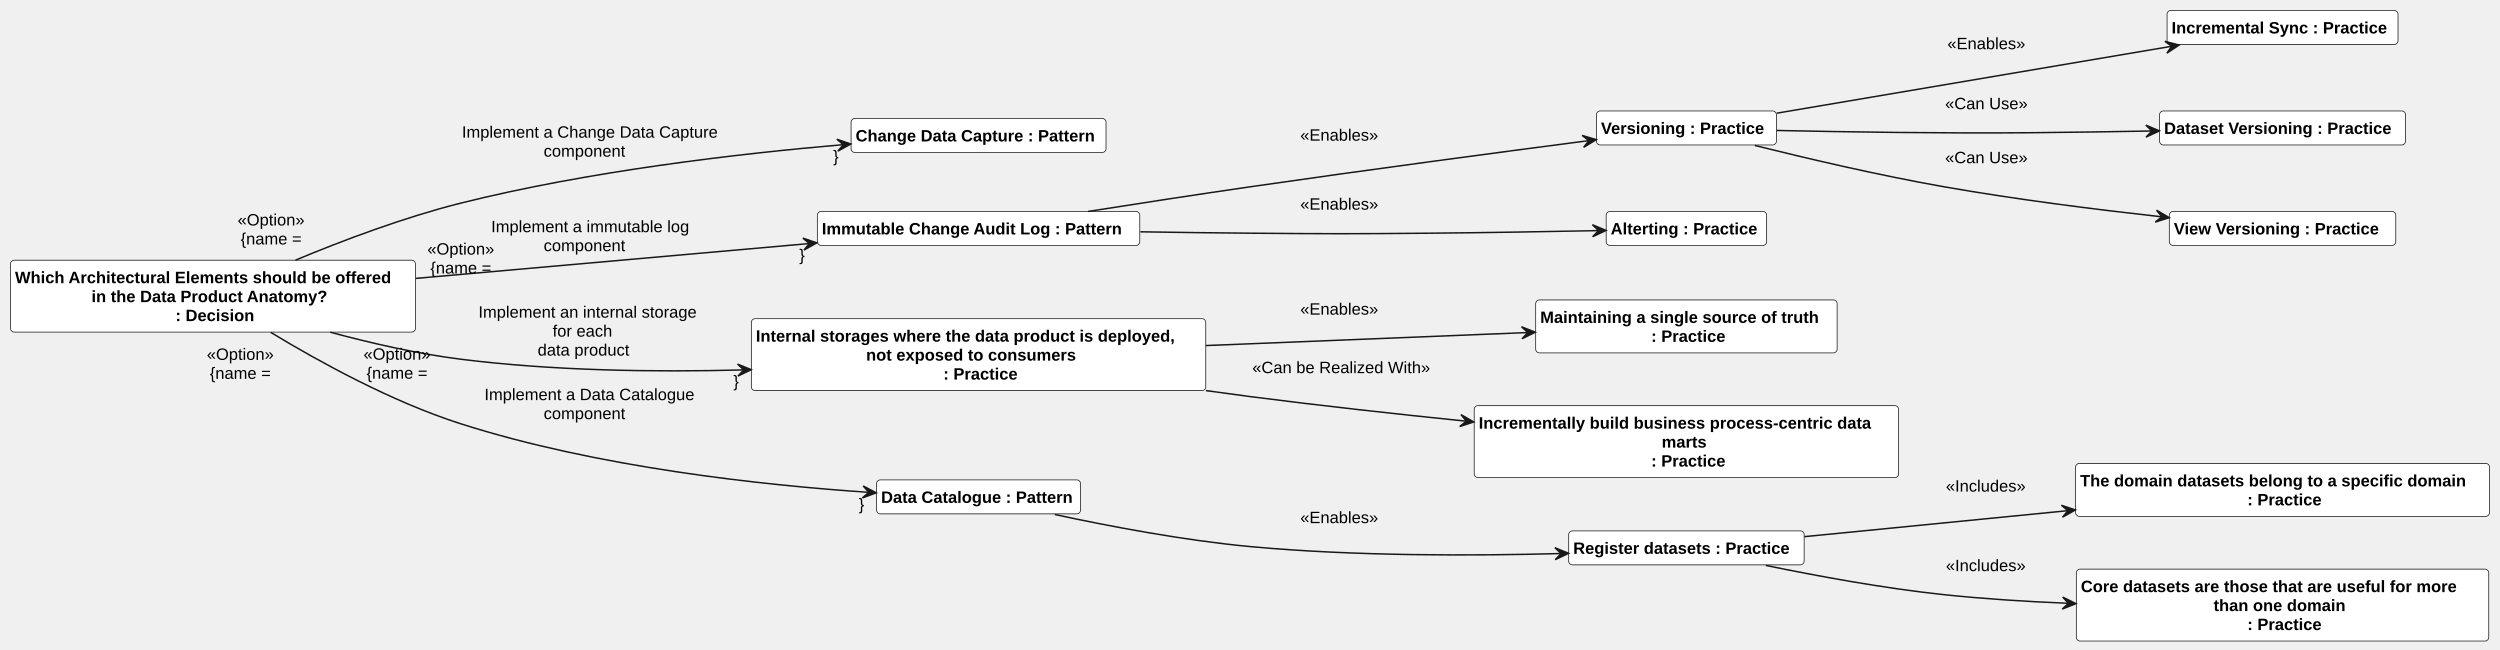
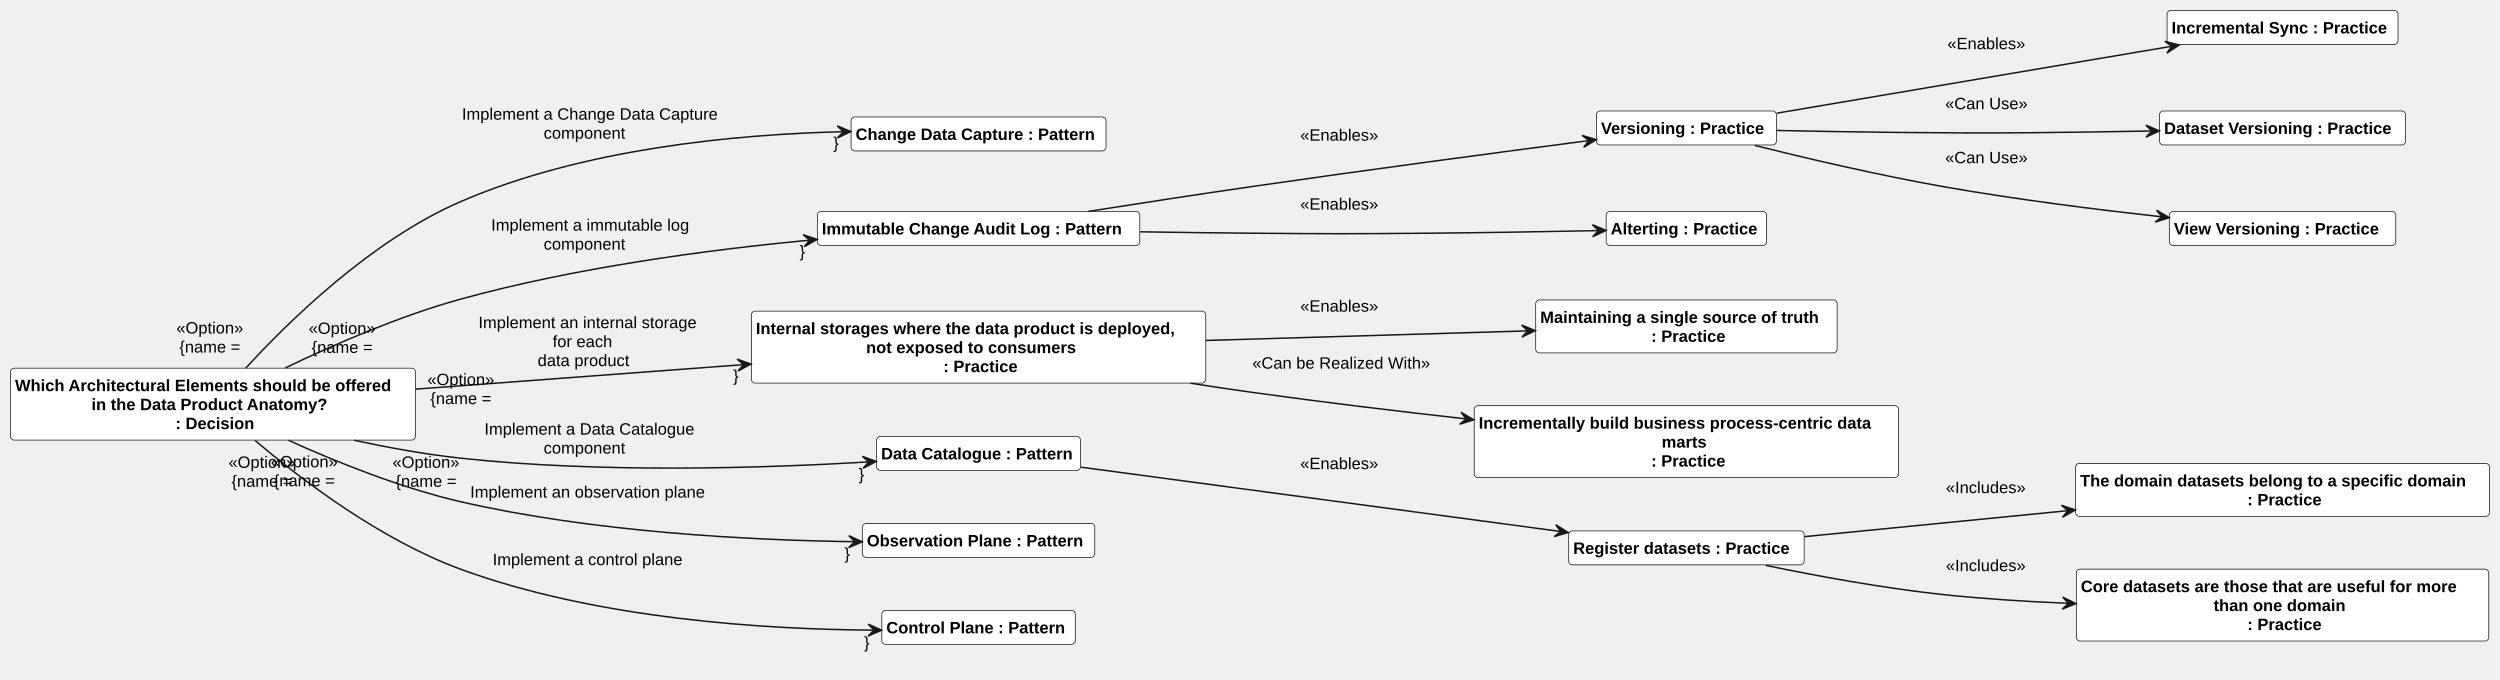
- <svg xmlns="http://www.w3.org/2000/svg" contentStyleType="text/css" height="433px" preserveAspectRatio="none" style="width:1667px;height:433px;background:#FFFFFF;" version="1.1" viewBox="0 0 1667 433" width="1667px" zoomAndPan="magnify">
+ <svg xmlns="http://www.w3.org/2000/svg" contentStyleType="text/css" height="453px" preserveAspectRatio="none" style="width:1667px;height:453px;background:#FFFFFF;" version="1.1" viewBox="0 0 1667 453" width="1667px" zoomAndPan="magnify">
  <defs />
  <g>
    <g id="elem___1_Which_Architectural_Elements_should_be_offered_in_the_Data_Product_Anatomy_">
-       <rect codeLine="9" fill="#FFFFFF" height="47.947" id="__1_Which_Architectural_Elements_should_be_offered_in_the_Data_Product_Anatomy_" rx="2.5" ry="2.5" style="stroke:#181818;stroke-width:0.5;" width="270" x="7" y="173.5" />
-       <text fill="#000000" font-family="Arial" font-size="11" font-weight="bold" lengthAdjust="spacing" textLength="264" x="10" y="188.818">Which Architectural Elements should be offered</text>
-       <text fill="#000000" font-family="Arial" font-size="11" font-weight="bold" lengthAdjust="spacing" textLength="162" x="61" y="201.467">in the Data Product Anatomy?</text>
-       <text fill="#000000" font-family="Arial" font-size="11" font-weight="bold" lengthAdjust="spacing" textLength="53" x="117" y="214.116">: Decision</text>
+       <rect codeLine="9" fill="#FFFFFF" height="47.947" id="__1_Which_Architectural_Elements_should_be_offered_in_the_Data_Product_Anatomy_" rx="2.5" ry="2.5" style="stroke:#181818;stroke-width:0.5;" width="270" x="7" y="245.5" />
+       <text fill="#000000" font-family="Arial" font-size="11" font-weight="bold" lengthAdjust="spacing" textLength="264" x="10" y="260.818">Which Architectural Elements should be offered</text>
+       <text fill="#000000" font-family="Arial" font-size="11" font-weight="bold" lengthAdjust="spacing" textLength="162" x="61" y="273.467">in the Data Product Anatomy?</text>
+       <text fill="#000000" font-family="Arial" font-size="11" font-weight="bold" lengthAdjust="spacing" textLength="53" x="117" y="286.116">: Decision</text>
    </g>
    <g id="elem___2_Change_Data_Capture">
-       <rect codeLine="10" fill="#FFFFFF" height="22.649" id="__2_Change_Data_Capture" rx="2.5" ry="2.5" style="stroke:#181818;stroke-width:0.5;" width="170" x="567.5" y="79" />
-       <text fill="#000000" font-family="Arial" font-size="11" font-weight="bold" lengthAdjust="spacing" textLength="164" x="570.5" y="94.318">Change Data Capture : Pattern</text>
+       <rect codeLine="10" fill="#FFFFFF" height="22.649" id="__2_Change_Data_Capture" rx="2.5" ry="2.5" style="stroke:#181818;stroke-width:0.5;" width="170" x="567.5" y="78" />
+       <text fill="#000000" font-family="Arial" font-size="11" font-weight="bold" lengthAdjust="spacing" textLength="164" x="570.5" y="93.318">Change Data Capture : Pattern</text>
    </g>
    <g id="elem___3_Immutable_Change_Audit_Log">
      <rect codeLine="11" fill="#FFFFFF" height="22.649" id="__3_Immutable_Change_Audit_Log" rx="2.5" ry="2.5" style="stroke:#181818;stroke-width:0.5;" width="215" x="545" y="141" />
      <text fill="#000000" font-family="Arial" font-size="11" font-weight="bold" lengthAdjust="spacing" textLength="209" x="548" y="156.318">Immutable Change Audit Log : Pattern</text>
    </g>
    <g id="elem___4_Versioning">
      <rect codeLine="12" fill="#FFFFFF" height="22.649" id="__4_Versioning" rx="2.5" ry="2.5" style="stroke:#181818;stroke-width:0.5;" width="120" x="1064.5" y="74" />
      <text fill="#000000" font-family="Arial" font-size="11" font-weight="bold" lengthAdjust="spacing" textLength="114" x="1067.5" y="89.318">Versioning : Practice</text>
    </g>
    <g id="elem___5_Incremental_Sync">
      <rect codeLine="13" fill="#FFFFFF" height="22.649" id="__5_Incremental_Sync" rx="2.5" ry="2.5" style="stroke:#181818;stroke-width:0.5;" width="154" x="1445" y="7" />
      <text fill="#000000" font-family="Arial" font-size="11" font-weight="bold" lengthAdjust="spacing" textLength="148" x="1448" y="22.318">Incremental Sync : Practice</text>
    </g>
    <g id="elem___6_Dataset_Versioning">
      <rect codeLine="14" fill="#FFFFFF" height="22.649" id="__6_Dataset_Versioning" rx="2.5" ry="2.5" style="stroke:#181818;stroke-width:0.5;" width="164" x="1440" y="74" />
      <text fill="#000000" font-family="Arial" font-size="11" font-weight="bold" lengthAdjust="spacing" textLength="158" x="1443" y="89.318">Dataset Versioning : Practice</text>
    </g>
    <g id="elem___7_View_Versioning">
      <rect codeLine="15" fill="#FFFFFF" height="22.649" id="__7_View_Versioning" rx="2.5" ry="2.5" style="stroke:#181818;stroke-width:0.5;" width="151" x="1446.5" y="141" />
      <text fill="#000000" font-family="Arial" font-size="11" font-weight="bold" lengthAdjust="spacing" textLength="145" x="1449.5" y="156.318">View Versioning : Practice</text>
    </g>
    <g id="elem___8_Alterting">
      <rect codeLine="16" fill="#FFFFFF" height="22.649" id="__8_Alterting" rx="2.5" ry="2.5" style="stroke:#181818;stroke-width:0.5;" width="107" x="1071" y="141" />
      <text fill="#000000" font-family="Arial" font-size="11" font-weight="bold" lengthAdjust="spacing" textLength="101" x="1074" y="156.318">Alterting : Practice</text>
    </g>
    <g id="elem___9_Internal_storages_where_the_data_product_is_deployed__not_exposed_to_consumers">
-       <rect codeLine="17" fill="#FFFFFF" height="47.947" id="__9_Internal_storages_where_the_data_product_is_deployed__not_exposed_to_consumers" rx="2.5" ry="2.5" style="stroke:#181818;stroke-width:0.5;" width="303" x="501" y="212.5" />
-       <text fill="#000000" font-family="Arial" font-size="11" font-weight="bold" lengthAdjust="spacing" textLength="297" x="504" y="227.818">Internal storages where the data product is deployed,</text>
-       <text fill="#000000" font-family="Arial" font-size="11" font-weight="bold" lengthAdjust="spacing" textLength="150" x="577.5" y="240.467">not exposed to consumers</text>
-       <text fill="#000000" font-family="Arial" font-size="11" font-weight="bold" lengthAdjust="spacing" textLength="50" x="629" y="253.116">: Practice</text>
+       <rect codeLine="17" fill="#FFFFFF" height="47.947" id="__9_Internal_storages_where_the_data_product_is_deployed__not_exposed_to_consumers" rx="2.5" ry="2.5" style="stroke:#181818;stroke-width:0.5;" width="303" x="501" y="207.5" />
+       <text fill="#000000" font-family="Arial" font-size="11" font-weight="bold" lengthAdjust="spacing" textLength="297" x="504" y="222.818">Internal storages where the data product is deployed,</text>
+       <text fill="#000000" font-family="Arial" font-size="11" font-weight="bold" lengthAdjust="spacing" textLength="150" x="577.5" y="235.467">not exposed to consumers</text>
+       <text fill="#000000" font-family="Arial" font-size="11" font-weight="bold" lengthAdjust="spacing" textLength="50" x="629" y="248.116">: Practice</text>
    </g>
    <g id="elem___10_Maintaining_a_single_source_of_truth">
      <rect codeLine="18" fill="#FFFFFF" height="35.298" id="__10_Maintaining_a_single_source_of_truth" rx="2.5" ry="2.5" style="stroke:#181818;stroke-width:0.5;" width="201" x="1024" y="200" />
      <text fill="#000000" font-family="Arial" font-size="11" font-weight="bold" lengthAdjust="spacing" textLength="195" x="1027" y="215.318">Maintaining a single source of truth</text>
      <text fill="#000000" font-family="Arial" font-size="11" font-weight="bold" lengthAdjust="spacing" textLength="50" x="1101" y="227.967">: Practice</text>
    </g>
    <g id="elem___11_Incrementally_build_business_process_centric_data_marts">
      <rect codeLine="19" fill="#FFFFFF" height="47.947" id="__11_Incrementally_build_business_process_centric_data_marts" rx="2.5" ry="2.5" style="stroke:#181818;stroke-width:0.5;" width="283" x="983" y="270.5" />
      <text fill="#000000" font-family="Arial" font-size="11" font-weight="bold" lengthAdjust="spacing" textLength="277" x="986" y="285.818">Incrementally build business process-centric data</text>
      <text fill="#000000" font-family="Arial" font-size="11" font-weight="bold" lengthAdjust="spacing" textLength="33" x="1108" y="298.467">marts</text>
      <text fill="#000000" font-family="Arial" font-size="11" font-weight="bold" lengthAdjust="spacing" textLength="50" x="1101" y="311.116">: Practice</text>
    </g>
    <g id="elem___12_Data_Catalogue">
-       <rect codeLine="20" fill="#FFFFFF" height="22.649" id="__12_Data_Catalogue" rx="2.5" ry="2.5" style="stroke:#181818;stroke-width:0.5;" width="136" x="584.5" y="320" />
-       <text fill="#000000" font-family="Arial" font-size="11" font-weight="bold" lengthAdjust="spacing" textLength="130" x="587.5" y="335.318">Data Catalogue : Pattern</text>
+       <rect codeLine="20" fill="#FFFFFF" height="22.649" id="__12_Data_Catalogue" rx="2.5" ry="2.5" style="stroke:#181818;stroke-width:0.5;" width="136" x="584.5" y="291" />
+       <text fill="#000000" font-family="Arial" font-size="11" font-weight="bold" lengthAdjust="spacing" textLength="130" x="587.5" y="306.318">Data Catalogue : Pattern</text>
    </g>
    <g id="elem___13_Register_datasets">
      <rect codeLine="21" fill="#FFFFFF" height="22.649" id="__13_Register_datasets" rx="2.5" ry="2.5" style="stroke:#181818;stroke-width:0.5;" width="157" x="1046" y="354" />
      <text fill="#000000" font-family="Arial" font-size="11" font-weight="bold" lengthAdjust="spacing" textLength="151" x="1049" y="369.318">Register datasets : Practice</text>
    </g>
    <g id="elem___14_The_domain_datasets_belong_to_a_specific_domain">
      <rect codeLine="22" fill="#FFFFFF" height="35.298" id="__14_The_domain_datasets_belong_to_a_specific_domain" rx="2.5" ry="2.5" style="stroke:#181818;stroke-width:0.5;" width="276" x="1384" y="309" />
      <text fill="#000000" font-family="Arial" font-size="11" font-weight="bold" lengthAdjust="spacing" textLength="270" x="1387" y="324.318">The domain datasets belong to a specific domain</text>
      <text fill="#000000" font-family="Arial" font-size="11" font-weight="bold" lengthAdjust="spacing" textLength="50" x="1498.5" y="336.967">: Practice</text>
    </g>
    <g id="elem___15_Core_datasets_are_those_that_are_useful_for_more_than_one_domain">
      <rect codeLine="23" fill="#FFFFFF" height="47.947" id="__15_Core_datasets_are_those_that_are_useful_for_more_than_one_domain" rx="2.5" ry="2.5" style="stroke:#181818;stroke-width:0.5;" width="275" x="1384.5" y="379.5" />
      <text fill="#000000" font-family="Arial" font-size="11" font-weight="bold" lengthAdjust="spacing" textLength="269" x="1387.5" y="394.818">Core datasets are those that are useful for more</text>
      <text fill="#000000" font-family="Arial" font-size="11" font-weight="bold" lengthAdjust="spacing" textLength="92" x="1476" y="407.467">than one domain</text>
      <text fill="#000000" font-family="Arial" font-size="11" font-weight="bold" lengthAdjust="spacing" textLength="50" x="1498.5" y="420.116">: Practice</text>
    </g>
+     <g id="elem___16_Observation_Plane">
+       <rect codeLine="24" fill="#FFFFFF" height="22.649" id="__16_Observation_Plane" rx="2.5" ry="2.5" style="stroke:#181818;stroke-width:0.5;" width="155" x="575" y="349" />
+       <text fill="#000000" font-family="Arial" font-size="11" font-weight="bold" lengthAdjust="spacing" textLength="149" x="578" y="364.318">Observation Plane : Pattern</text>
+     </g>
+     <g id="elem___17_Control_Plane">
+       <rect codeLine="25" fill="#FFFFFF" height="22.649" id="__17_Control_Plane" rx="2.5" ry="2.5" style="stroke:#181818;stroke-width:0.5;" width="129" x="588" y="407" />
+       <text fill="#000000" font-family="Arial" font-size="11" font-weight="bold" lengthAdjust="spacing" textLength="123" x="591" y="422.318">Control Plane : Pattern</text>
+     </g>
    <g id="link___1_Which_Architectural_Elements_should_be_offered_in_the_Data_Product_Anatomy____2_Change_Data_Capture">
-       <path codeLine="24" d="M197.03,173.45 C228.53,160.35 269.36,144.94 307,135.5 C392.27,114.12 492.12,102.5 562.3,96.45 " fill="none" id="__1_Which_Architectural_Elements_should_be_offered_in_the_Data_Product_Anatomy_-to-__2_Change_Data_Capture" style="stroke:#181818;stroke-width:1.0;" />
-       <polygon fill="#181818" points="567.3,96.03,557.99,92.816,562.318,96.458,558.676,100.786,567.3,96.03" style="stroke:#181818;stroke-width:1.0;" />
-       <text fill="#000000" font-family="Arial" font-size="11" lengthAdjust="spacing" textLength="162" x="308" y="91.818">Implement a Change Data Capture</text>
-       <text fill="#000000" font-family="Arial" font-size="11" lengthAdjust="spacing" textLength="53" x="362.5" y="104.467">component</text>
-       <text fill="#000000" font-family="Arial" font-size="11" lengthAdjust="spacing" textLength="43" x="158.437" y="150.356">«Option»</text>
-       <text fill="#000000" font-family="Arial" font-size="11" lengthAdjust="spacing" textLength="39" x="160.437" y="163.005">{name =</text>
-       <text fill="#000000" font-family="Arial" font-size="11" lengthAdjust="spacing" textLength="4" x="555.534" y="107.983">}</text>
-       <text fill="#000000" font-family="Arial" font-size="11" lengthAdjust="spacing" textLength="3" x="556.034" y="120.632"> </text>
+       <path codeLine="26" d="M163.84,245.49 C192.58,214.14 247.63,160.25 307,134.5 C388.6,99.1 490.5,89.55 562.23,87.82 " fill="none" id="__1_Which_Architectural_Elements_should_be_offered_in_the_Data_Product_Anatomy_-to-__2_Change_Data_Capture" style="stroke:#181818;stroke-width:1.0;" />
+       <polygon fill="#181818" points="567.35,87.71,558.261,83.917,562.351,87.824,558.444,91.915,567.35,87.71" style="stroke:#181818;stroke-width:1.0;" />
+       <text fill="#000000" font-family="Arial" font-size="11" lengthAdjust="spacing" textLength="162" x="308" y="79.818">Implement a Change Data Capture</text>
+       <text fill="#000000" font-family="Arial" font-size="11" lengthAdjust="spacing" textLength="53" x="362.5" y="92.467">component</text>
+       <text fill="#000000" font-family="Arial" font-size="11" lengthAdjust="spacing" textLength="43" x="117.572" y="222.405">«Option»</text>
+       <text fill="#000000" font-family="Arial" font-size="11" lengthAdjust="spacing" textLength="39" x="119.572" y="235.054">{name =</text>
+       <text fill="#000000" font-family="Arial" font-size="11" lengthAdjust="spacing" textLength="4" x="555.588" y="99.011">}</text>
+       <text fill="#000000" font-family="Arial" font-size="11" lengthAdjust="spacing" textLength="3" x="556.088" y="111.66"> </text>
    </g>
    <g id="link___1_Which_Architectural_Elements_should_be_offered_in_the_Data_Product_Anatomy____3_Immutable_Change_Audit_Log">
-       <path codeLine="25" d="M277.27,185.62 C359.04,178.38 462.29,169.24 539.62,162.4 " fill="none" id="__1_Which_Architectural_Elements_should_be_offered_in_the_Data_Product_Anatomy_-to-__3_Immutable_Change_Audit_Log" style="stroke:#181818;stroke-width:1.0;" />
-       <polygon fill="#181818" points="544.67,161.95,535.351,158.762,539.69,162.392,536.059,166.731,544.67,161.95" style="stroke:#181818;stroke-width:1.0;" />
-       <text fill="#000000" font-family="Arial" font-size="11" lengthAdjust="spacing" textLength="123" x="327.5" y="154.818">Implement a immutable log</text>
-       <text fill="#000000" font-family="Arial" font-size="11" lengthAdjust="spacing" textLength="53" x="362.5" y="167.467">component</text>
-       <text fill="#000000" font-family="Arial" font-size="11" lengthAdjust="spacing" textLength="43" x="284.936" y="169.766">«Option»</text>
-       <text fill="#000000" font-family="Arial" font-size="11" lengthAdjust="spacing" textLength="39" x="286.936" y="182.414">{name =</text>
-       <text fill="#000000" font-family="Arial" font-size="11" lengthAdjust="spacing" textLength="4" x="532.948" y="173.834">}</text>
-       <text fill="#000000" font-family="Arial" font-size="11" lengthAdjust="spacing" textLength="3" x="533.448" y="186.483"> </text>
+       <path codeLine="27" d="M190.22,245.33 C222.35,229.9 266.27,210.75 307,199.5 C383.13,178.47 471.43,166.66 539.57,160.14 " fill="none" id="__1_Which_Architectural_Elements_should_be_offered_in_the_Data_Product_Anatomy_-to-__3_Immutable_Change_Audit_Log" style="stroke:#181818;stroke-width:1.0;" />
+       <polygon fill="#181818" points="544.86,159.64,535.523,156.505,539.882,160.111,536.277,164.47,544.86,159.64" style="stroke:#181818;stroke-width:1.0;" />
+       <text fill="#000000" font-family="Arial" font-size="11" lengthAdjust="spacing" textLength="123" x="327.5" y="153.818">Implement a immutable log</text>
+       <text fill="#000000" font-family="Arial" font-size="11" lengthAdjust="spacing" textLength="53" x="362.5" y="166.467">component</text>
+       <text fill="#000000" font-family="Arial" font-size="11" lengthAdjust="spacing" textLength="43" x="205.799" y="222.665">«Option»</text>
+       <text fill="#000000" font-family="Arial" font-size="11" lengthAdjust="spacing" textLength="39" x="207.799" y="235.314">{name =</text>
+       <text fill="#000000" font-family="Arial" font-size="11" lengthAdjust="spacing" textLength="4" x="533.151" y="171.362">}</text>
+       <text fill="#000000" font-family="Arial" font-size="11" lengthAdjust="spacing" textLength="3" x="533.651" y="184.011"> </text>
    </g>
    <g id="link___1_Which_Architectural_Elements_should_be_offered_in_the_Data_Product_Anatomy____9_Internal_storages_where_the_data_product_is_deployed__not_exposed_to_consumers">
-       <path codeLine="26" d="M220.23,221.52 C247.38,228.83 278.28,235.88 307,239.5 C368.35,247.23 436.33,248.23 495.58,246.67 " fill="none" id="__1_Which_Architectural_Elements_should_be_offered_in_the_Data_Product_Anatomy_-to-__9_Internal_storages_where_the_data_product_is_deployed__not_exposed_to_consumers" style="stroke:#181818;stroke-width:1.0;" />
-       <polygon fill="#181818" points="500.92,246.52,491.809,242.779,495.922,246.663,492.038,250.775,500.92,246.52" style="stroke:#181818;stroke-width:1.0;" />
-       <text fill="#000000" font-family="Arial" font-size="11" lengthAdjust="spacing" textLength="140" x="319" y="211.818">Implement an internal storage</text>
-       <text fill="#000000" font-family="Arial" font-size="11" lengthAdjust="spacing" textLength="41" x="368.5" y="224.467">for each</text>
-       <text fill="#000000" font-family="Arial" font-size="11" lengthAdjust="spacing" textLength="61" x="358.5" y="237.116">data product</text>
-       <text fill="#000000" font-family="Arial" font-size="11" lengthAdjust="spacing" textLength="43" x="242.374" y="239.865">«Option»</text>
-       <text fill="#000000" font-family="Arial" font-size="11" lengthAdjust="spacing" textLength="39" x="244.374" y="252.514">{name =</text>
-       <text fill="#000000" font-family="Arial" font-size="11" lengthAdjust="spacing" textLength="4" x="489.001" y="258.008">}</text>
-       <text fill="#000000" font-family="Arial" font-size="11" lengthAdjust="spacing" textLength="3" x="489.501" y="270.657"> </text>
+       <path codeLine="28" d="M277.27,259.46 C344.36,254.45 425.92,248.35 495.76,243.14 " fill="none" id="__1_Which_Architectural_Elements_should_be_offered_in_the_Data_Product_Anatomy_-to-__9_Internal_storages_where_the_data_product_is_deployed__not_exposed_to_consumers" style="stroke:#181818;stroke-width:1.0;" />
+       <polygon fill="#181818" points="500.76,242.76,491.488,239.44,495.774,243.131,492.082,247.418,500.76,242.76" style="stroke:#181818;stroke-width:1.0;" />
+       <text fill="#000000" font-family="Arial" font-size="11" lengthAdjust="spacing" textLength="140" x="319" y="218.818">Implement an internal storage</text>
+       <text fill="#000000" font-family="Arial" font-size="11" lengthAdjust="spacing" textLength="41" x="368.5" y="231.467">for each</text>
+       <text fill="#000000" font-family="Arial" font-size="11" lengthAdjust="spacing" textLength="61" x="358.5" y="244.116">data product</text>
+       <text fill="#000000" font-family="Arial" font-size="11" lengthAdjust="spacing" textLength="43" x="284.936" y="256.8">«Option»</text>
+       <text fill="#000000" font-family="Arial" font-size="11" lengthAdjust="spacing" textLength="39" x="286.936" y="269.449">{name =</text>
+       <text fill="#000000" font-family="Arial" font-size="11" lengthAdjust="spacing" textLength="4" x="488.833" y="254.312">}</text>
+       <text fill="#000000" font-family="Arial" font-size="11" lengthAdjust="spacing" textLength="3" x="489.333" y="266.961"> </text>
    </g>
    <g id="link___1_Which_Architectural_Elements_should_be_offered_in_the_Data_Product_Anatomy____12_Data_Catalogue">
-       <path codeLine="27" d="M180.5,221.61 C212.75,241.18 261.19,267.84 307,282.5 C398.16,311.68 508.45,323.51 579.26,328.29 " fill="none" id="__1_Which_Architectural_Elements_should_be_offered_in_the_Data_Product_Anatomy_-to-__12_Data_Catalogue" style="stroke:#181818;stroke-width:1.0;" />
-       <polygon fill="#181818" points="584.29,328.62,575.572,324.038,579.301,328.292,575.047,332.021,584.29,328.62" style="stroke:#181818;stroke-width:1.0;" />
-       <text fill="#000000" font-family="Arial" font-size="11" lengthAdjust="spacing" textLength="132" x="323" y="266.818">Implement a Data Catalogue</text>
-       <text fill="#000000" font-family="Arial" font-size="11" lengthAdjust="spacing" textLength="53" x="362.5" y="279.467">component</text>
-       <text fill="#000000" font-family="Arial" font-size="11" lengthAdjust="spacing" textLength="43" x="137.891" y="239.975">«Option»</text>
-       <text fill="#000000" font-family="Arial" font-size="11" lengthAdjust="spacing" textLength="39" x="139.891" y="252.624">{name =</text>
-       <text fill="#000000" font-family="Arial" font-size="11" lengthAdjust="spacing" textLength="4" x="572.611" y="340.026">}</text>
-       <text fill="#000000" font-family="Arial" font-size="11" lengthAdjust="spacing" textLength="3" x="573.111" y="352.675"> </text>
+       <path codeLine="29" d="M236.09,293.58 C259.11,298.52 283.82,302.98 307,305.5 C400.45,315.63 508.99,312.19 578.88,308.03 " fill="none" id="__1_Which_Architectural_Elements_should_be_offered_in_the_Data_Product_Anatomy_-to-__12_Data_Catalogue" style="stroke:#181818;stroke-width:1.0;" />
+       <polygon fill="#181818" points="584.26,307.7,575.026,304.274,579.27,308.015,575.529,312.258,584.26,307.7" style="stroke:#181818;stroke-width:1.0;" />
+       <text fill="#000000" font-family="Arial" font-size="11" lengthAdjust="spacing" textLength="132" x="323" y="289.818">Implement a Data Catalogue</text>
+       <text fill="#000000" font-family="Arial" font-size="11" lengthAdjust="spacing" textLength="53" x="362.5" y="302.467">component</text>
+       <text fill="#000000" font-family="Arial" font-size="11" lengthAdjust="spacing" textLength="43" x="261.703" y="311.938">«Option»</text>
+       <text fill="#000000" font-family="Arial" font-size="11" lengthAdjust="spacing" textLength="39" x="263.703" y="324.587">{name =</text>
+       <text fill="#000000" font-family="Arial" font-size="11" lengthAdjust="spacing" textLength="4" x="572.577" y="319.989">}</text>
+       <text fill="#000000" font-family="Arial" font-size="11" lengthAdjust="spacing" textLength="3" x="573.077" y="332.638"> </text>
+     </g>
+     <g id="link___1_Which_Architectural_Elements_should_be_offered_in_the_Data_Product_Anatomy____16_Observation_Plane">
+       <path codeLine="30" d="M192.35,293.6 C224.27,308.04 267.16,325.32 307,334.5 C395.33,354.84 499.43,360.22 569.89,361.22 " fill="none" id="__1_Which_Architectural_Elements_should_be_offered_in_the_Data_Product_Anatomy_-to-__16_Observation_Plane" style="stroke:#181818;stroke-width:1.0;" />
+       <polygon fill="#181818" points="574.91,361.29,565.968,357.162,569.91,361.219,565.854,365.161,574.91,361.29" style="stroke:#181818;stroke-width:1.0;" />
+       <text fill="#000000" font-family="Arial" font-size="11" lengthAdjust="spacing" textLength="151" x="313.5" y="331.818">Implement an observation plane</text>
+       <text fill="#000000" font-family="Arial" font-size="11" lengthAdjust="spacing" textLength="43" x="152.333" y="311.962">«Option»</text>
+       <text fill="#000000" font-family="Arial" font-size="11" lengthAdjust="spacing" textLength="39" x="154.333" y="324.611">{name =</text>
+       <text fill="#000000" font-family="Arial" font-size="11" lengthAdjust="spacing" textLength="4" x="563.075" y="372.948">}</text>
+       <text fill="#000000" font-family="Arial" font-size="11" lengthAdjust="spacing" textLength="3" x="563.575" y="385.597"> </text>
+     </g>
+     <g id="link___1_Which_Architectural_Elements_should_be_offered_in_the_Data_Product_Anatomy____17_Control_Plane">
+       <path codeLine="31" d="M170.03,293.69 C200.8,319.7 253.73,359.95 307,379.5 C398.32,413.02 511.65,419.76 582.79,420.17 " fill="none" id="__1_Which_Architectural_Elements_should_be_offered_in_the_Data_Product_Anatomy_-to-__17_Control_Plane" style="stroke:#181818;stroke-width:1.0;" />
+       <polygon fill="#181818" points="587.84,420.19,578.863,416.139,582.84,420.161,578.817,424.139,587.84,420.19" style="stroke:#181818;stroke-width:1.0;" />
+       <text fill="#000000" font-family="Arial" font-size="11" lengthAdjust="spacing" textLength="121" x="328.5" y="376.818">Implement a control plane</text>
+       <text fill="#000000" font-family="Arial" font-size="11" lengthAdjust="spacing" textLength="43" x="180.555" y="311.611">«Option»</text>
+       <text fill="#000000" font-family="Arial" font-size="11" lengthAdjust="spacing" textLength="39" x="182.555" y="324.26">{name =</text>
+       <text fill="#000000" font-family="Arial" font-size="11" lengthAdjust="spacing" textLength="4" x="576.132" y="432.186">}</text>
+       <text fill="#000000" font-family="Arial" font-size="11" lengthAdjust="spacing" textLength="3" x="576.632" y="444.835"> </text>
    </g>
    <g id="link___3_Immutable_Change_Audit_Log___4_Versioning">
-       <path codeLine="28" d="M725.47,141 C758.52,135.8 798.22,129.68 834,124.5 C911.34,113.29 1000.47,101.45 1059.17,93.79 " fill="none" id="__3_Immutable_Change_Audit_Log-to-__4_Versioning" style="stroke:#181818;stroke-width:1.0;" />
+       <path codeLine="32" d="M725.47,140.99 C758.52,135.8 798.22,129.68 834,124.5 C911.34,113.29 1000.47,101.44 1059.17,93.79 " fill="none" id="__3_Immutable_Change_Audit_Log-to-__4_Versioning" style="stroke:#181818;stroke-width:1.0;" />
      <polygon fill="#181818" points="1064.4,93.11,1054.96,90.301,1059.441,93.753,1055.989,98.234,1064.4,93.11" style="stroke:#181818;stroke-width:1.0;" />
      <text fill="#000000" font-family="Arial" font-size="11" lengthAdjust="spacing" textLength="50" x="867" y="93.818">«Enables»</text>
      <text fill="#000000" font-family="Arial" font-size="11" lengthAdjust="spacing" textLength="3" x="892" y="106.467"> </text>
    </g>
    <g id="link___3_Immutable_Change_Audit_Log___8_Alterting">
-       <path codeLine="29" d="M760.39,154.57 C784.6,154.96 810.18,155.3 834,155.5 C886.89,155.94 900.11,155.97 953,155.5 C990.51,155.17 1032.67,154.43 1065.67,153.77 " fill="none" id="__3_Immutable_Change_Audit_Log-to-__8_Alterting" style="stroke:#181818;stroke-width:1.0;" />
+       <path codeLine="33" d="M760.39,154.57 C784.6,154.95 810.18,155.3 834,155.5 C886.89,155.94 900.11,155.96 953,155.5 C990.51,155.17 1032.67,154.43 1065.67,153.77 " fill="none" id="__3_Immutable_Change_Audit_Log-to-__8_Alterting" style="stroke:#181818;stroke-width:1.0;" />
      <polygon fill="#181818" points="1070.89,153.66,1061.812,149.841,1065.891,153.76,1061.972,157.839,1070.89,153.66" style="stroke:#181818;stroke-width:1.0;" />
      <text fill="#000000" font-family="Arial" font-size="11" lengthAdjust="spacing" textLength="50" x="867" y="139.818">«Enables»</text>
      <text fill="#000000" font-family="Arial" font-size="11" lengthAdjust="spacing" textLength="3" x="892" y="152.467"> </text>
    </g>
    <g id="link___4_Versioning___5_Incremental_Sync">
-       <path codeLine="30" d="M1184.71,75.47 C1255.03,63.56 1372.33,43.69 1448.15,30.84 " fill="none" id="__4_Versioning-to-__5_Incremental_Sync" style="stroke:#181818;stroke-width:1.0;" />
-       <polygon fill="#181818" points="1453.08,30.01,1443.541,27.558,1448.149,30.839,1444.868,35.447,1453.08,30.01" style="stroke:#181818;stroke-width:1.0;" />
+       <path codeLine="34" d="M1184.71,75.47 C1255.03,63.55 1372.33,43.68 1448.15,30.84 " fill="none" id="__4_Versioning-to-__5_Incremental_Sync" style="stroke:#181818;stroke-width:1.0;" />
+       <polygon fill="#181818" points="1453.08,30,1443.541,27.547,1448.149,30.829,1444.868,35.437,1453.08,30" style="stroke:#181818;stroke-width:1.0;" />
      <text fill="#000000" font-family="Arial" font-size="11" lengthAdjust="spacing" textLength="50" x="1298.5" y="32.818">«Enables»</text>
      <text fill="#000000" font-family="Arial" font-size="11" lengthAdjust="spacing" textLength="3" x="1323.5" y="45.467"> </text>
    </g>
    <g id="link___4_Versioning___6_Dataset_Versioning">
-       <path codeLine="31" d="M1184.68,86.99 C1230.81,87.99 1296.48,89.02 1354,88.5 C1380.23,88.26 1408.78,87.82 1434.73,87.35 " fill="none" id="__4_Versioning-to-__6_Dataset_Versioning" style="stroke:#181818;stroke-width:1.0;" />
+       <path codeLine="35" d="M1184.68,86.99 C1230.81,87.98 1296.48,89.01 1354,88.5 C1380.23,88.26 1408.78,87.82 1434.73,87.34 " fill="none" id="__4_Versioning-to-__6_Dataset_Versioning" style="stroke:#181818;stroke-width:1.0;" />
      <polygon fill="#181818" points="1439.89,87.25,1430.812,83.431,1434.891,87.35,1430.972,91.429,1439.89,87.25" style="stroke:#181818;stroke-width:1.0;" />
      <text fill="#000000" font-family="Arial" font-size="11" lengthAdjust="spacing" textLength="53" x="1297" y="72.818">«Can Use»</text>
      <text fill="#000000" font-family="Arial" font-size="11" lengthAdjust="spacing" textLength="3" x="1323.5" y="85.467"> </text>
    </g>
    <g id="link___4_Versioning___7_View_Versioning">
-       <path codeLine="32" d="M1170.12,97.01 C1204.37,105.52 1252.94,116.92 1296,124.5 C1343.96,132.95 1398.12,139.77 1441.28,144.56 " fill="none" id="__4_Versioning-to-__7_View_Versioning" style="stroke:#181818;stroke-width:1.0;" />
+       <path codeLine="36" d="M1170.12,97 C1204.37,105.52 1252.94,116.91 1296,124.5 C1343.96,132.94 1398.12,139.77 1441.28,144.56 " fill="none" id="__4_Versioning-to-__7_View_Versioning" style="stroke:#181818;stroke-width:1.0;" />
      <polygon fill="#181818" points="1446.49,145.14,1437.992,140.162,1441.521,144.583,1437.101,148.113,1446.49,145.14" style="stroke:#181818;stroke-width:1.0;" />
      <text fill="#000000" font-family="Arial" font-size="11" lengthAdjust="spacing" textLength="53" x="1297" y="108.818">«Can Use»</text>
      <text fill="#000000" font-family="Arial" font-size="11" lengthAdjust="spacing" textLength="3" x="1323.5" y="121.467"> </text>
    </g>
    <g id="link___9_Internal_storages_where_the_data_product_is_deployed__not_exposed_to_consumers___10_Maintaining_a_single_source_of_truth">
-       <path codeLine="33" d="M804.15,230.41 C874.01,227.59 955.34,224.3 1018.44,221.75 " fill="none" id="__9_Internal_storages_where_the_data_product_is_deployed__not_exposed_to_consumers-to-__10_Maintaining_a_single_source_of_truth" style="stroke:#181818;stroke-width:1.0;" />
-       <polygon fill="#181818" points="1023.71,221.53,1014.557,217.894,1018.714,221.73,1014.878,225.887,1023.71,221.53" style="stroke:#181818;stroke-width:1.0;" />
-       <text fill="#000000" font-family="Arial" font-size="11" lengthAdjust="spacing" textLength="50" x="867" y="209.818">«Enables»</text>
-       <text fill="#000000" font-family="Arial" font-size="11" lengthAdjust="spacing" textLength="3" x="892" y="222.467"> </text>
+       <path codeLine="37" d="M804.15,227.01 C874.01,224.93 955.34,222.51 1018.44,220.63 " fill="none" id="__9_Internal_storages_where_the_data_product_is_deployed__not_exposed_to_consumers-to-__10_Maintaining_a_single_source_of_truth" style="stroke:#181818;stroke-width:1.0;" />
+       <polygon fill="#181818" points="1023.71,220.47,1014.589,216.755,1018.712,220.627,1014.84,224.751,1023.71,220.47" style="stroke:#181818;stroke-width:1.0;" />
+       <text fill="#000000" font-family="Arial" font-size="11" lengthAdjust="spacing" textLength="50" x="867" y="207.818">«Enables»</text>
+       <text fill="#000000" font-family="Arial" font-size="11" lengthAdjust="spacing" textLength="3" x="892" y="220.467"> </text>
    </g>
    <g id="link___9_Internal_storages_where_the_data_product_is_deployed__not_exposed_to_consumers___11_Incrementally_build_business_process_centric_data_marts">
-       <path codeLine="34" d="M804.11,260.45 C814.22,261.87 824.25,263.24 834,264.5 C880.66,270.53 931.67,276.15 977.7,280.85 " fill="none" id="__9_Internal_storages_where_the_data_product_is_deployed__not_exposed_to_consumers-to-__11_Incrementally_build_business_process_centric_data_marts" style="stroke:#181818;stroke-width:1.0;" />
-       <polygon fill="#181818" points="982.71,281.36,974.169,276.455,977.736,280.846,973.346,284.413,982.71,281.36" style="stroke:#181818;stroke-width:1.0;" />
-       <text fill="#000000" font-family="Arial" font-size="11" lengthAdjust="spacing" textLength="114" x="835" y="248.818">«Can be Realized With»</text>
-       <text fill="#000000" font-family="Arial" font-size="11" lengthAdjust="spacing" textLength="3" x="892" y="261.467"> </text>
+       <path codeLine="38" d="M793.81,255.54 C807.38,257.65 820.94,259.67 834,261.5 C880.64,268.03 931.65,274.17 977.68,279.35 " fill="none" id="__9_Internal_storages_where_the_data_product_is_deployed__not_exposed_to_consumers-to-__11_Incrementally_build_business_process_centric_data_marts" style="stroke:#181818;stroke-width:1.0;" />
+       <polygon fill="#181818" points="982.7,279.91,974.203,274.93,977.731,279.352,973.31,282.88,982.7,279.91" style="stroke:#181818;stroke-width:1.0;" />
+       <text fill="#000000" font-family="Arial" font-size="11" lengthAdjust="spacing" textLength="114" x="835" y="245.818">«Can be Realized With»</text>
+       <text fill="#000000" font-family="Arial" font-size="11" lengthAdjust="spacing" textLength="3" x="892" y="258.467"> </text>
    </g>
    <g id="link___12_Data_Catalogue___13_Register_datasets">
-       <path codeLine="35" d="M703.36,343.08 C739.42,350.84 789.43,360.38 834,364.5 C903.47,370.92 982.72,370.67 1040.72,369.1 " fill="none" id="__12_Data_Catalogue-to-__13_Register_datasets" style="stroke:#181818;stroke-width:1.0;" />
-       <polygon fill="#181818" points="1045.91,368.95,1036.799,365.209,1040.912,369.093,1037.028,373.205,1045.91,368.95" style="stroke:#181818;stroke-width:1.0;" />
-       <text fill="#000000" font-family="Arial" font-size="11" lengthAdjust="spacing" textLength="50" x="867" y="348.818">«Enables»</text>
-       <text fill="#000000" font-family="Arial" font-size="11" lengthAdjust="spacing" textLength="3" x="892" y="361.467"> </text>
+       <path codeLine="39" d="M720.84,311.52 C805.17,322.83 949.59,342.19 1040.62,354.39 " fill="none" id="__12_Data_Catalogue-to-__13_Register_datasets" style="stroke:#181818;stroke-width:1.0;" />
+       <polygon fill="#181818" points="1045.72,355.07,1037.338,349.898,1040.765,354.399,1036.265,357.826,1045.72,355.07" style="stroke:#181818;stroke-width:1.0;" />
+       <text fill="#000000" font-family="Arial" font-size="11" lengthAdjust="spacing" textLength="50" x="867" y="312.818">«Enables»</text>
+       <text fill="#000000" font-family="Arial" font-size="11" lengthAdjust="spacing" textLength="3" x="892" y="325.467"> </text>
    </g>
    <g id="link___13_Register_datasets___14_The_domain_datasets_belong_to_a_specific_domain">
-       <path codeLine="36" d="M1203.17,357.84 C1253.16,352.91 1319.64,346.36 1378.88,340.51 " fill="none" id="__13_Register_datasets-to-__14_The_domain_datasets_belong_to_a_specific_domain" style="stroke:#181818;stroke-width:1.0;" />
-       <polygon fill="#181818" points="1383.86,340.02,1374.515,336.911,1378.884,340.505,1375.29,344.874,1383.86,340.02" style="stroke:#181818;stroke-width:1.0;" />
-       <text fill="#000000" font-family="Arial" font-size="11" lengthAdjust="spacing" textLength="52" x="1297.5" y="327.818">«Includes»</text>
-       <text fill="#000000" font-family="Arial" font-size="11" lengthAdjust="spacing" textLength="3" x="1323.5" y="340.467"> </text>
+       <path codeLine="40" d="M1203.17,357.84 C1253.16,352.91 1319.64,346.35 1378.88,340.51 " fill="none" id="__13_Register_datasets-to-__14_The_domain_datasets_belong_to_a_specific_domain" style="stroke:#181818;stroke-width:1.0;" />
+       <polygon fill="#181818" points="1383.86,340.02,1374.514,336.914,1378.884,340.506,1375.292,344.876,1383.86,340.02" style="stroke:#181818;stroke-width:1.0;" />
+       <text fill="#000000" font-family="Arial" font-size="11" lengthAdjust="spacing" textLength="52" x="1297.5" y="328.818">«Includes»</text>
+       <text fill="#000000" font-family="Arial" font-size="11" lengthAdjust="spacing" textLength="3" x="1323.5" y="341.467"> </text>
    </g>
    <g id="link___13_Register_datasets___15_Core_datasets_are_those_that_are_useful_for_more_than_one_domain">
-       <path codeLine="37" d="M1177.44,377.02 C1211.07,383.96 1255.91,392.26 1296,396.5 C1322.8,399.34 1351.49,401.15 1379.1,402.29 " fill="none" id="__13_Register_datasets-to-__15_Core_datasets_are_those_that_are_useful_for_more_than_one_domain" style="stroke:#181818;stroke-width:1.0;" />
+       <path codeLine="41" d="M1177.44,377.02 C1211.07,383.96 1255.91,392.25 1296,396.5 C1322.8,399.33 1351.49,401.15 1379.1,402.29 " fill="none" id="__13_Register_datasets-to-__15_Core_datasets_are_those_that_are_useful_for_more_than_one_domain" style="stroke:#181818;stroke-width:1.0;" />
      <polygon fill="#181818" points="1384.24,402.5,1375.407,398.144,1379.244,402.3,1375.087,406.137,1384.24,402.5" style="stroke:#181818;stroke-width:1.0;" />
      <text fill="#000000" font-family="Arial" font-size="11" lengthAdjust="spacing" textLength="52" x="1297.5" y="380.818">«Includes»</text>
      <text fill="#000000" font-family="Arial" font-size="11" lengthAdjust="spacing" textLength="3" x="1323.5" y="393.467"> </text>
    </g>
  </g>
</svg>
